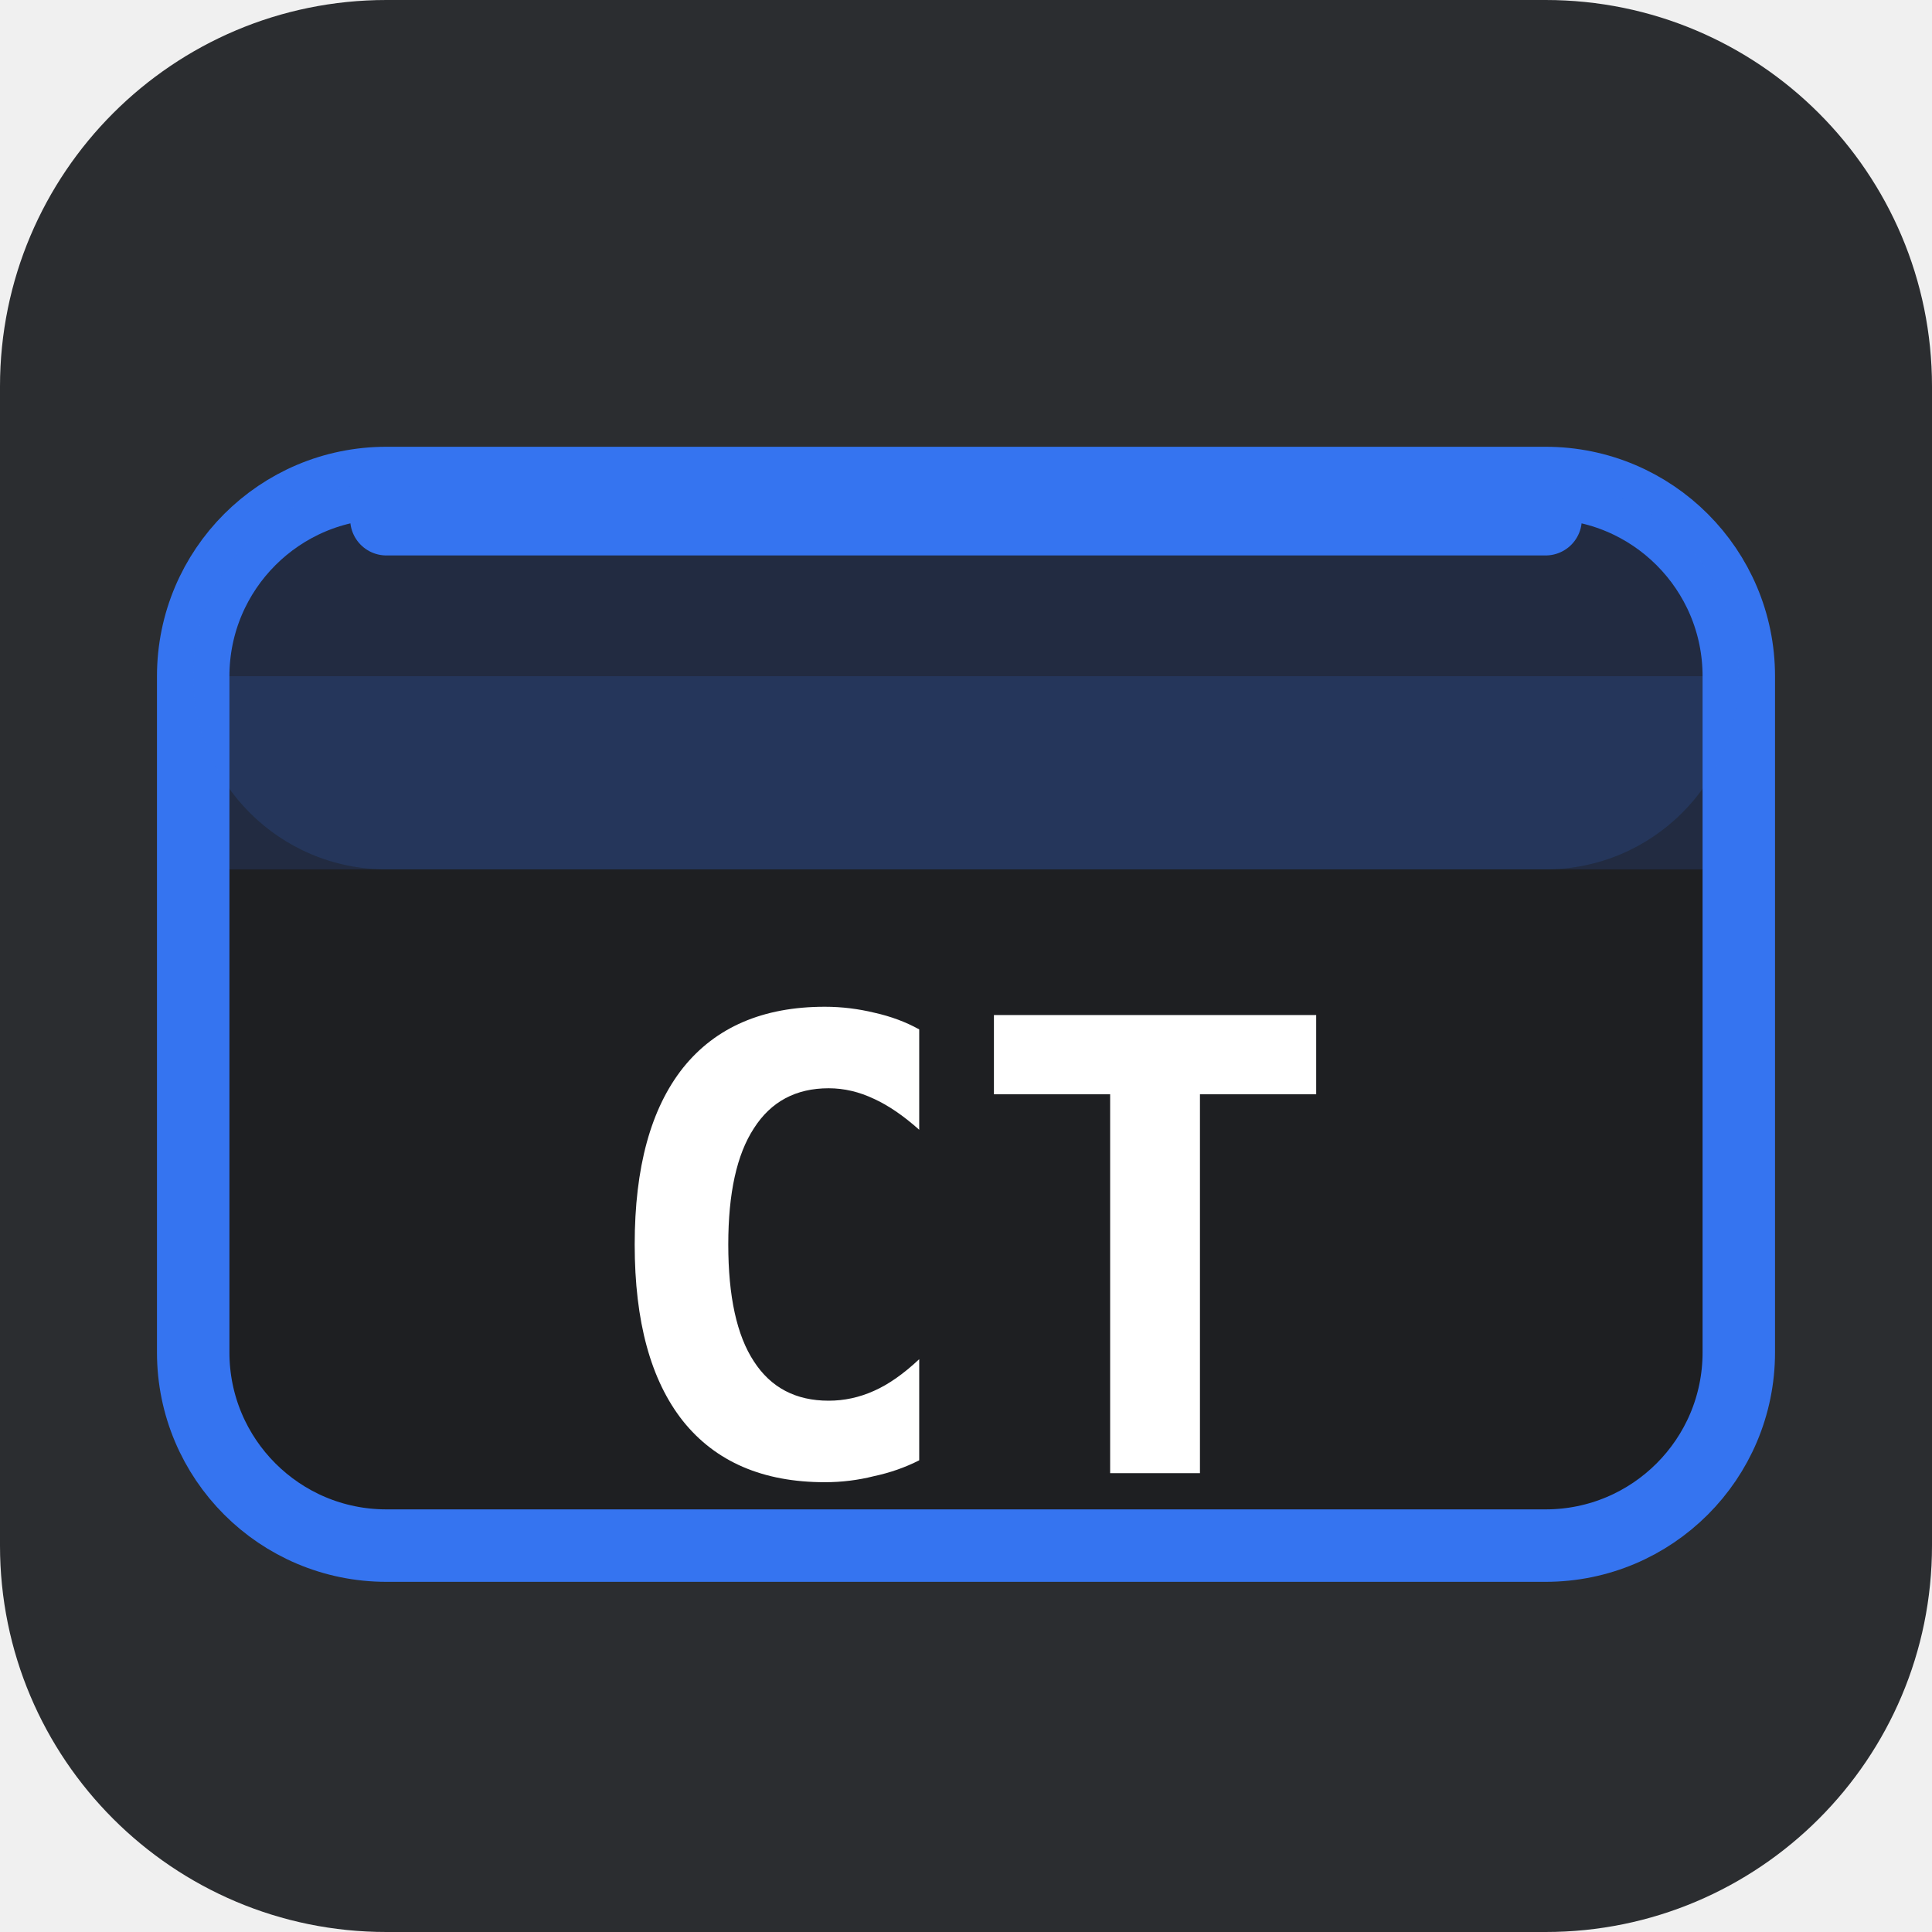
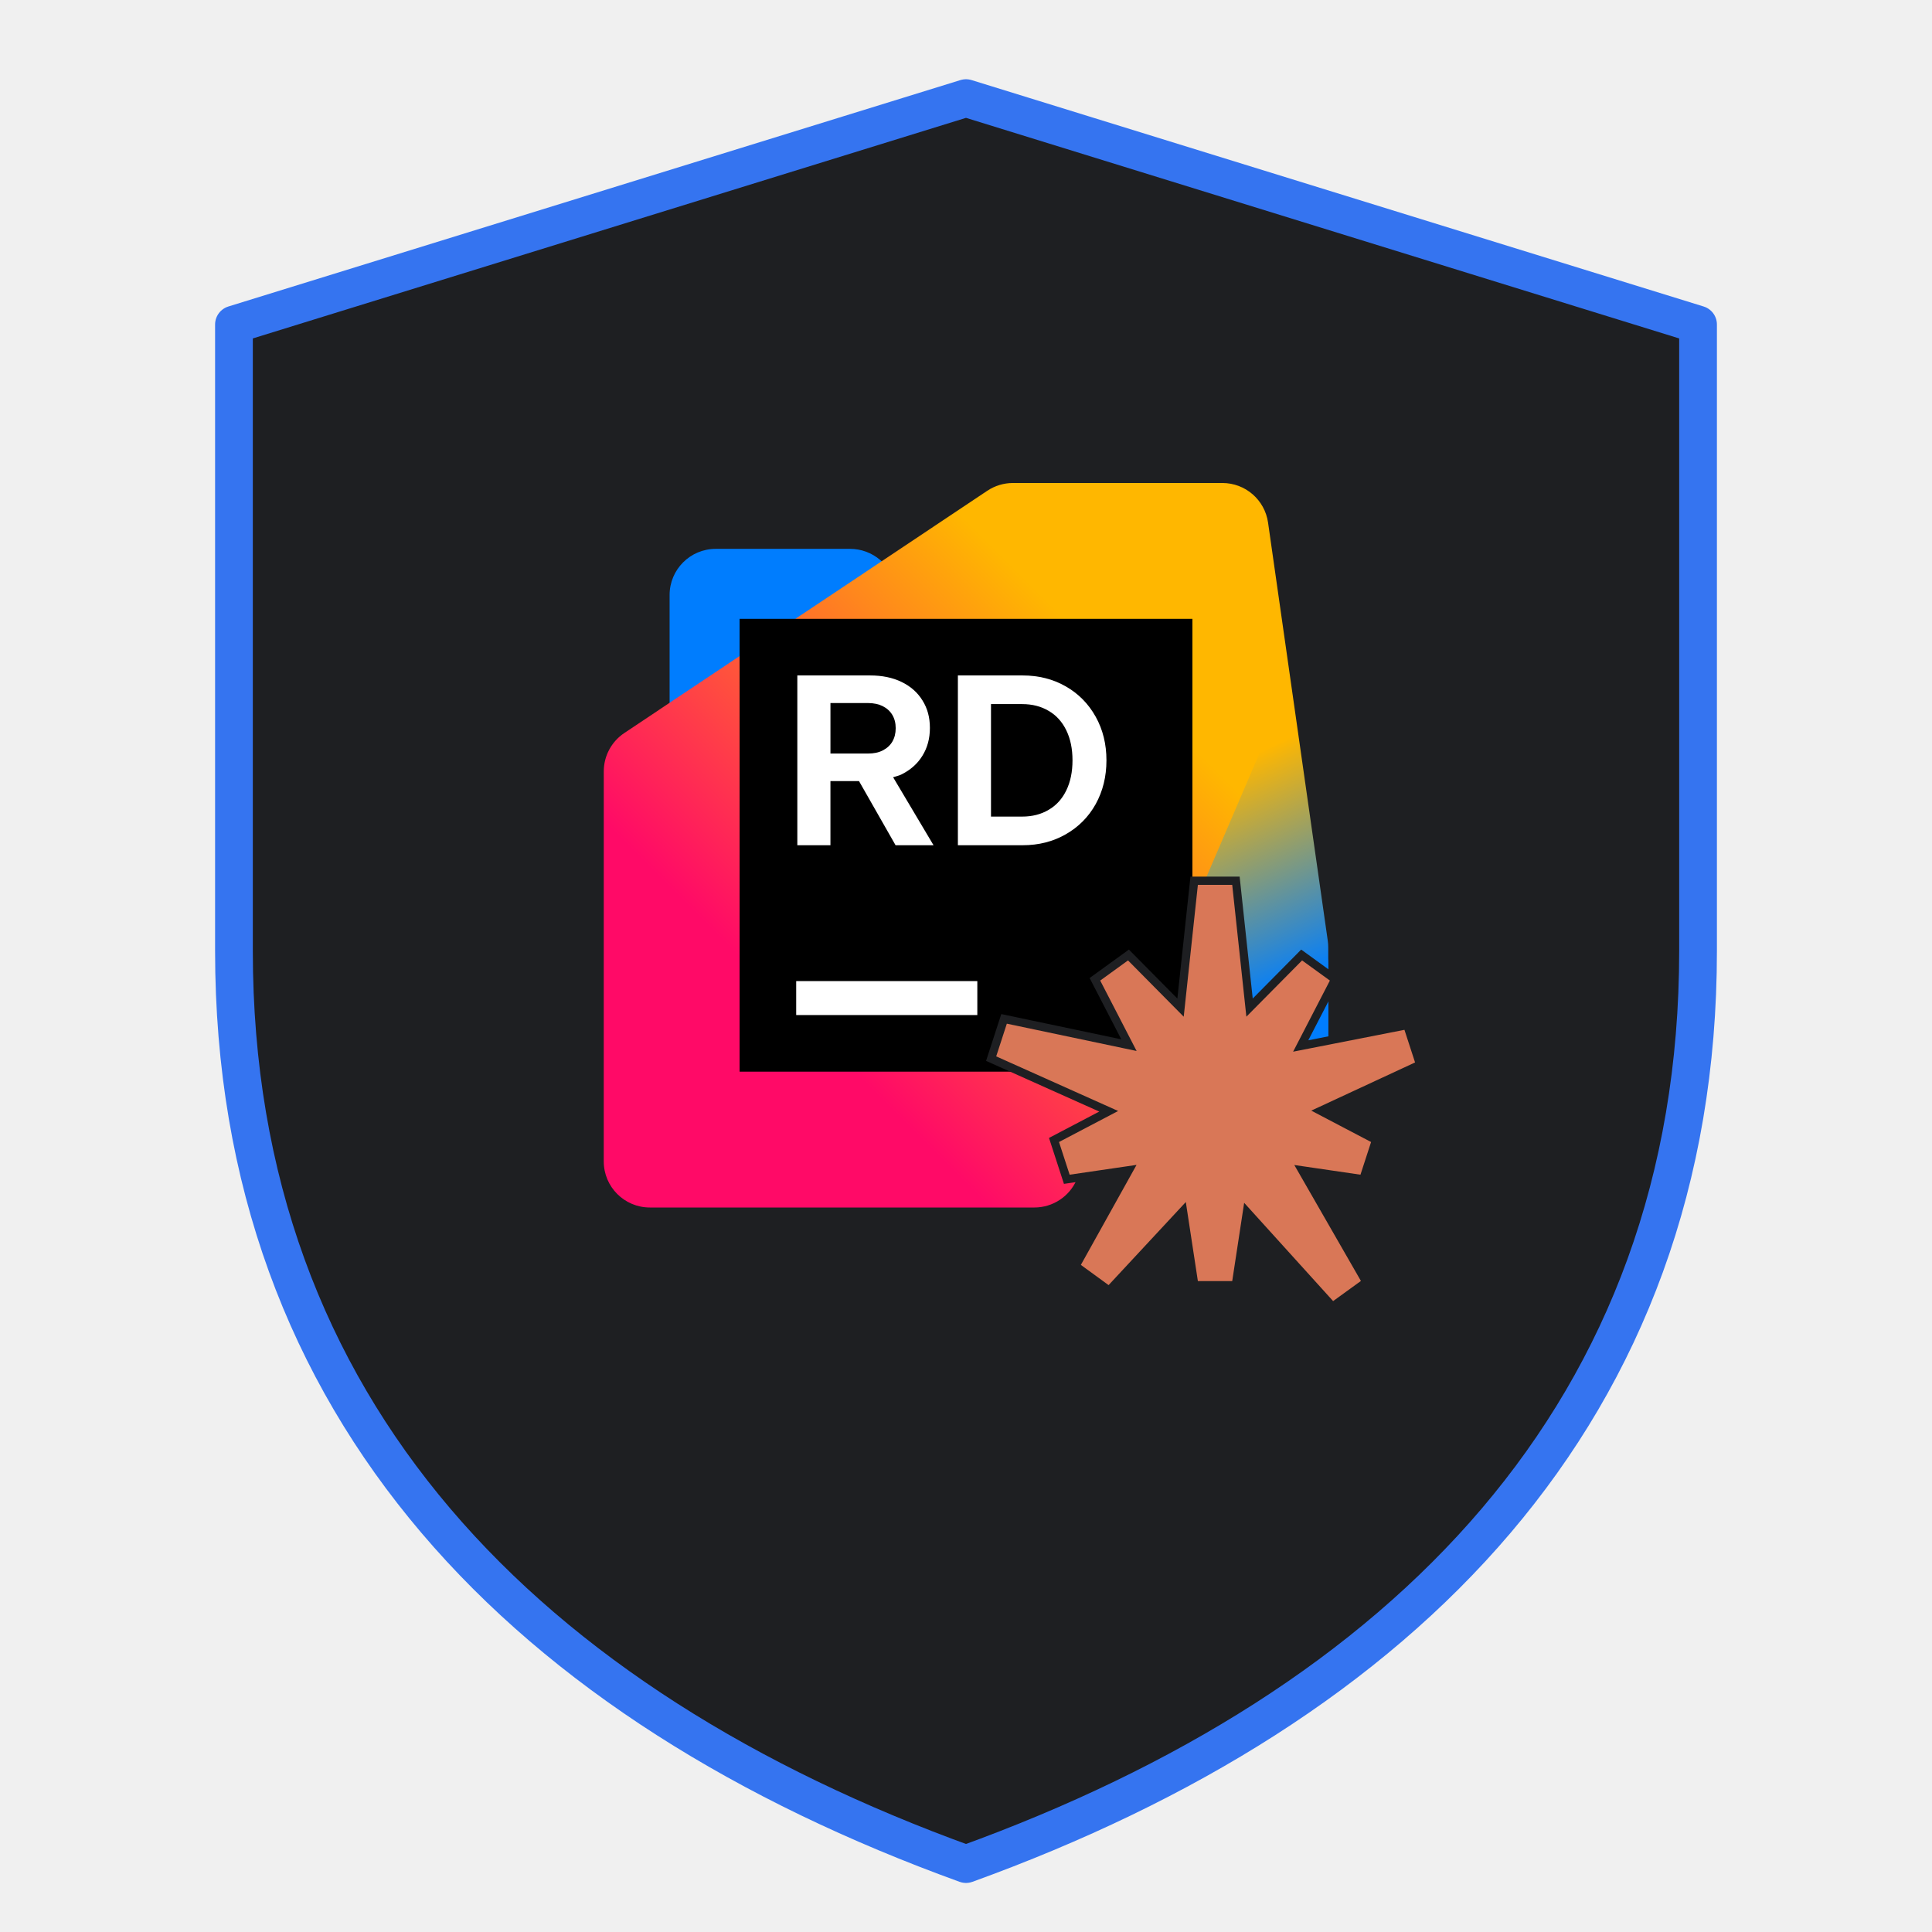
- <svg xmlns="http://www.w3.org/2000/svg" width="40" height="40" viewBox="0 0 40 40">
-   <rect width="40" height="40" rx="8" fill="#2B2D30" />
-   <rect x="4" y="10" width="32" height="22" rx="4" ry="4" fill="#1E1F22" stroke="#3574F0" stroke-width="1.5" />
-   <rect x="4" y="10" width="32" height="8" rx="4" ry="4" fill="#3574F0" opacity="0.15" />
-   <rect x="4" y="14" width="32" height="4" fill="#3574F0" opacity="0.15" />
-   <text x="20" y="26" font-family="JetBrains Mono, monospace, sans-serif" font-size="13" font-weight="700" fill="#FFFFFF" text-anchor="middle" dominant-baseline="central">CT</text>
-   <line x1="8" y1="10.75" x2="32" y2="10.75" stroke="#3574F0" stroke-width="1.5" stroke-linecap="round" />
+ <svg xmlns="http://www.w3.org/2000/svg" width="40" height="40" viewBox="0 0 512 512" fill="none">
+   <path d="M256 26 L450 86 V252 C450 374 372 452 256 494 C140 452 62 374 62 252 V86 Z" fill="#1E1F22" stroke="#3574F0" stroke-width="10" stroke-linejoin="round" />
+   <g transform="translate(160,128) scale(3)">
+     <g clip-path="url(#riderClip)">
+       <path d="M48.052 58.182L59.928 58.18C62.177 58.18 64 56.357 64 54.108V42.601C64 41.412 63.48 40.282 62.578 39.508L24.416 6.799C23.678 6.166 22.738 5.818 21.766 5.818H9.89C7.641 5.818 5.817 7.642 5.817 9.891V21.399C5.817 22.588 6.337 23.718 7.239 24.492L45.4 57.201C46.139 57.834 47.079 58.181 48.052 58.181L48.052 58.182Z" fill="#007DFE" />
+       <path d="M49.481 58.182H59.927C62.176 58.182 64 56.358 64 54.109V41.016C64 40.824 63.986 40.631 63.959 40.44L58.682 3.497C58.395 1.49 56.677 0 54.65 0H38.977C36.727 0 34.903 1.824 34.904 4.074L34.908 22.612C34.908 23.05 34.979 23.485 35.117 23.899L45.617 55.397C46.171 57.06 47.728 58.182 49.481 58.182Z" fill="url(#riderGrad0)" />
+       <path d="M4.073 64H38.041C39.67 64 41.143 63.029 41.784 61.532L57.852 24.041C58.069 23.535 58.182 22.988 58.182 22.437V4.073C58.182 1.823 56.358 0 54.109 0H36.143C35.339 0 34.552 0.239 33.882 0.685L1.814 22.088C0.681 22.844 0.002 24.115 0.002 25.476L0 59.927C0 62.177 1.823 64 4.073 64Z" fill="url(#riderGrad1)" />
+       <path d="M52 12H12V52H52V12Z" fill="black" />
+       <path d="M20.026 26.335H22.55L25.779 32H29.133L25.561 25.992C25.8 25.916 26.053 25.861 26.272 25.759C27.087 25.357 27.712 24.808 28.147 24.099C28.59 23.389 28.811 22.572 28.811 21.634C28.811 20.696 28.593 19.907 28.157 19.21C27.729 18.514 27.115 17.965 26.314 17.577C25.514 17.188 24.589 17 23.539 17H17.1V32H20.025V26.335H20.026ZM20.026 19.438H23.347C23.84 19.438 24.268 19.532 24.633 19.706C25.004 19.893 25.29 20.148 25.49 20.483C25.689 20.817 25.79 21.206 25.79 21.661C25.79 22.116 25.69 22.505 25.49 22.853C25.289 23.188 25.004 23.443 24.633 23.63C24.268 23.817 23.84 23.898 23.347 23.898H20.026V19.438V19.438Z" fill="white" />
+       <path d="M43.454 20.643C42.818 19.505 41.936 18.607 40.808 17.964C39.686 17.321 38.415 17 36.994 17H31.283V31.999H36.994C38.415 31.999 39.686 31.678 40.808 31.035C41.936 30.392 42.818 29.508 43.454 28.37C44.09 27.218 44.407 25.933 44.407 24.5C44.407 23.067 44.09 21.781 43.454 20.643ZM40.861 27.152C40.497 27.902 39.979 28.477 39.308 28.866C38.636 29.268 37.854 29.468 36.961 29.468H34.208V19.531H36.961C37.854 19.531 38.636 19.732 39.308 20.133C39.979 20.522 40.497 21.098 40.861 21.848C41.226 22.598 41.408 23.481 41.408 24.499C41.408 25.518 41.226 26.401 40.861 27.152Z" fill="white" />
+       <path d="M33 44H17V47H33V44Z" fill="white" />
+     </g>
+   </g>
+   <g transform="translate(322,294) scale(1.75)">
+     <path d="M5.50,-7.00L2.60,-34.00L-2.60,-34.00L-5.50,-7.00ZM8.56,-2.43L17.39,-19.51L13.18,-22.56L-0.34,-8.90ZM8.36,3.07L30.29,-7.11L28.68,-12.05L4.96,-7.39ZM4.96,7.39L22.02,9.89L23.63,4.94L8.36,-3.07ZM-0.34,8.90L17.88,29.03L22.09,25.98L8.56,2.43ZM-5.50,7.00L-2.60,26.00L2.60,26.00L5.50,7.00ZM-8.56,2.43L-20.32,23.55L-16.12,26.61L0.34,8.90ZM-8.36,-3.07L-23.63,4.94L-22.02,9.89L-4.96,7.39ZM-4.96,-7.39L-31.53,-12.98L-33.14,-8.03L-8.36,3.07ZM0.34,-8.90L-13.18,-22.56L-17.39,-19.51L-8.56,-2.43Z" fill="#D97757" stroke="#1E1F22" stroke-width="2.5" paint-order="stroke" />
+     <circle r="9" fill="#D97757" />
+   </g>
+   <defs>
+     <linearGradient id="riderGrad0" x1="64.717" y1="56.378" x2="39.855" y2="2.753" gradientUnits="userSpaceOnUse">
+       <stop offset="0.21" stop-color="#007DFE" />
+       <stop offset="0.55" stop-color="#FFB700" />
+     </linearGradient>
+     <linearGradient id="riderGrad1" x1="59.778" y1="3.981" x2="1.073" y2="62.687" gradientUnits="userSpaceOnUse">
+       <stop offset="0.23" stop-color="#FFB700" />
+       <stop offset="0.73" stop-color="#FF0A67" />
+     </linearGradient>
+     <clipPath id="riderClip">
+       <rect width="64" height="64" fill="white" />
+     </clipPath>
+   </defs>
</svg>
